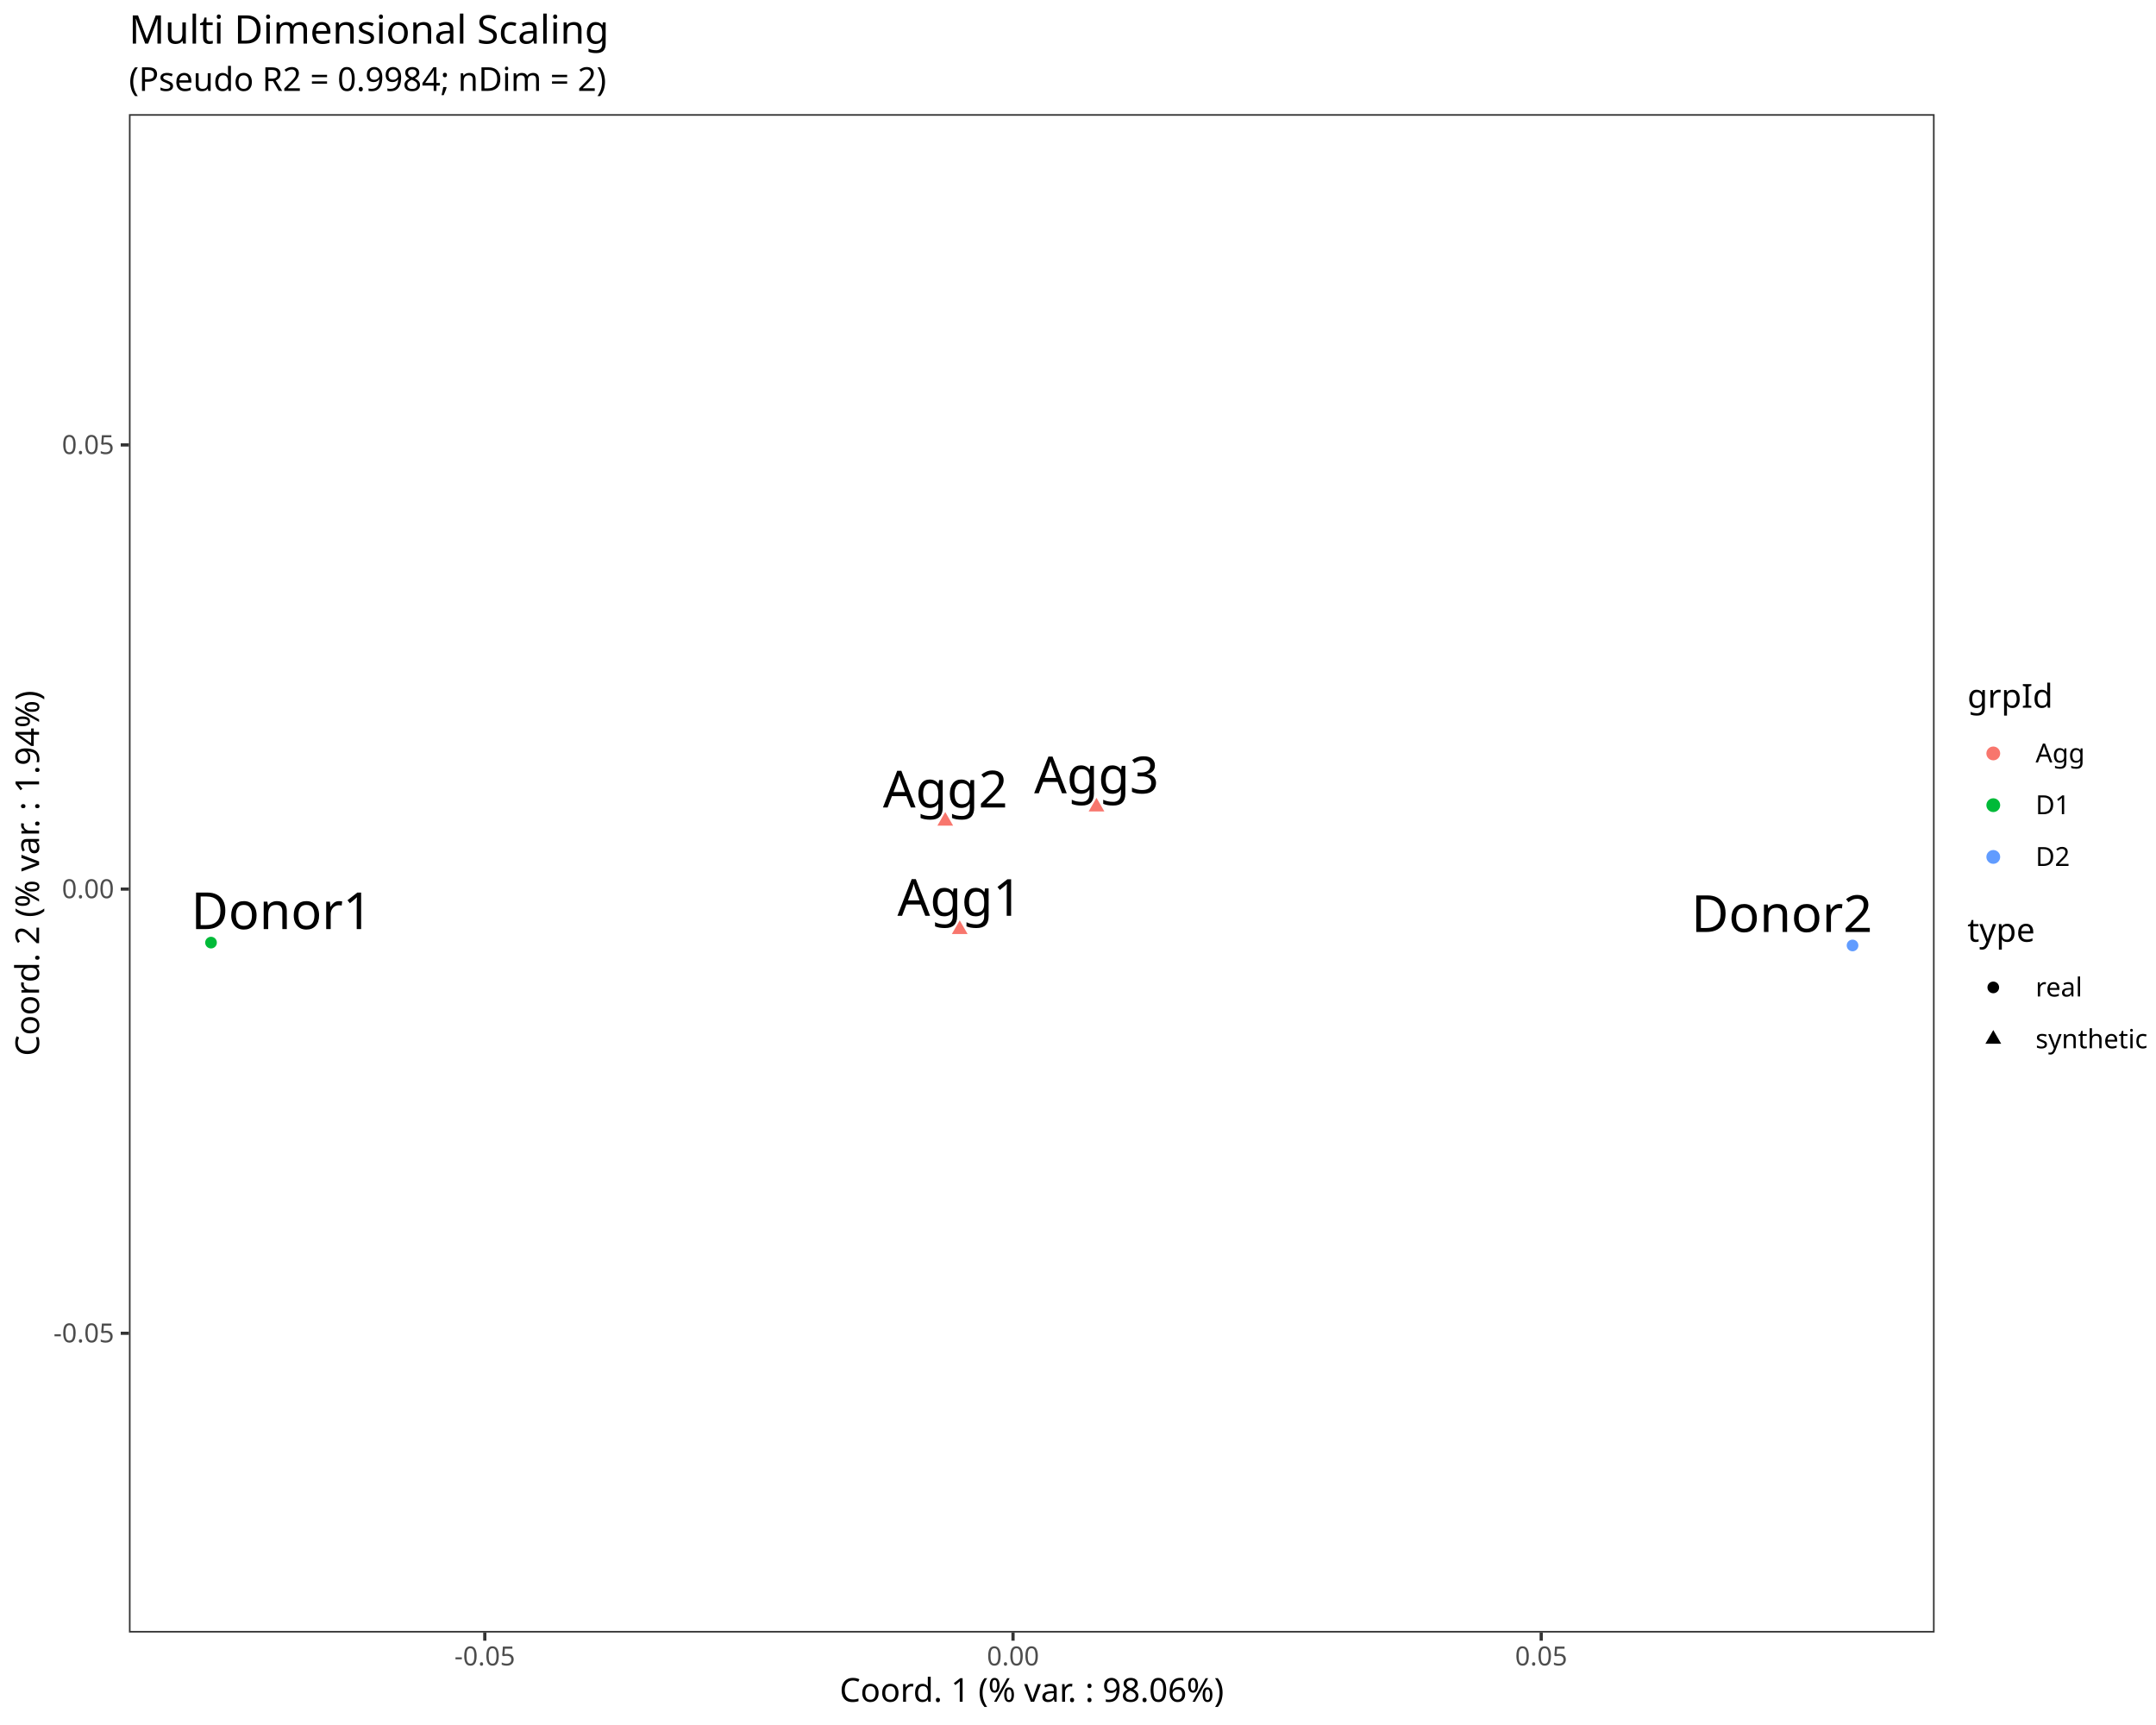
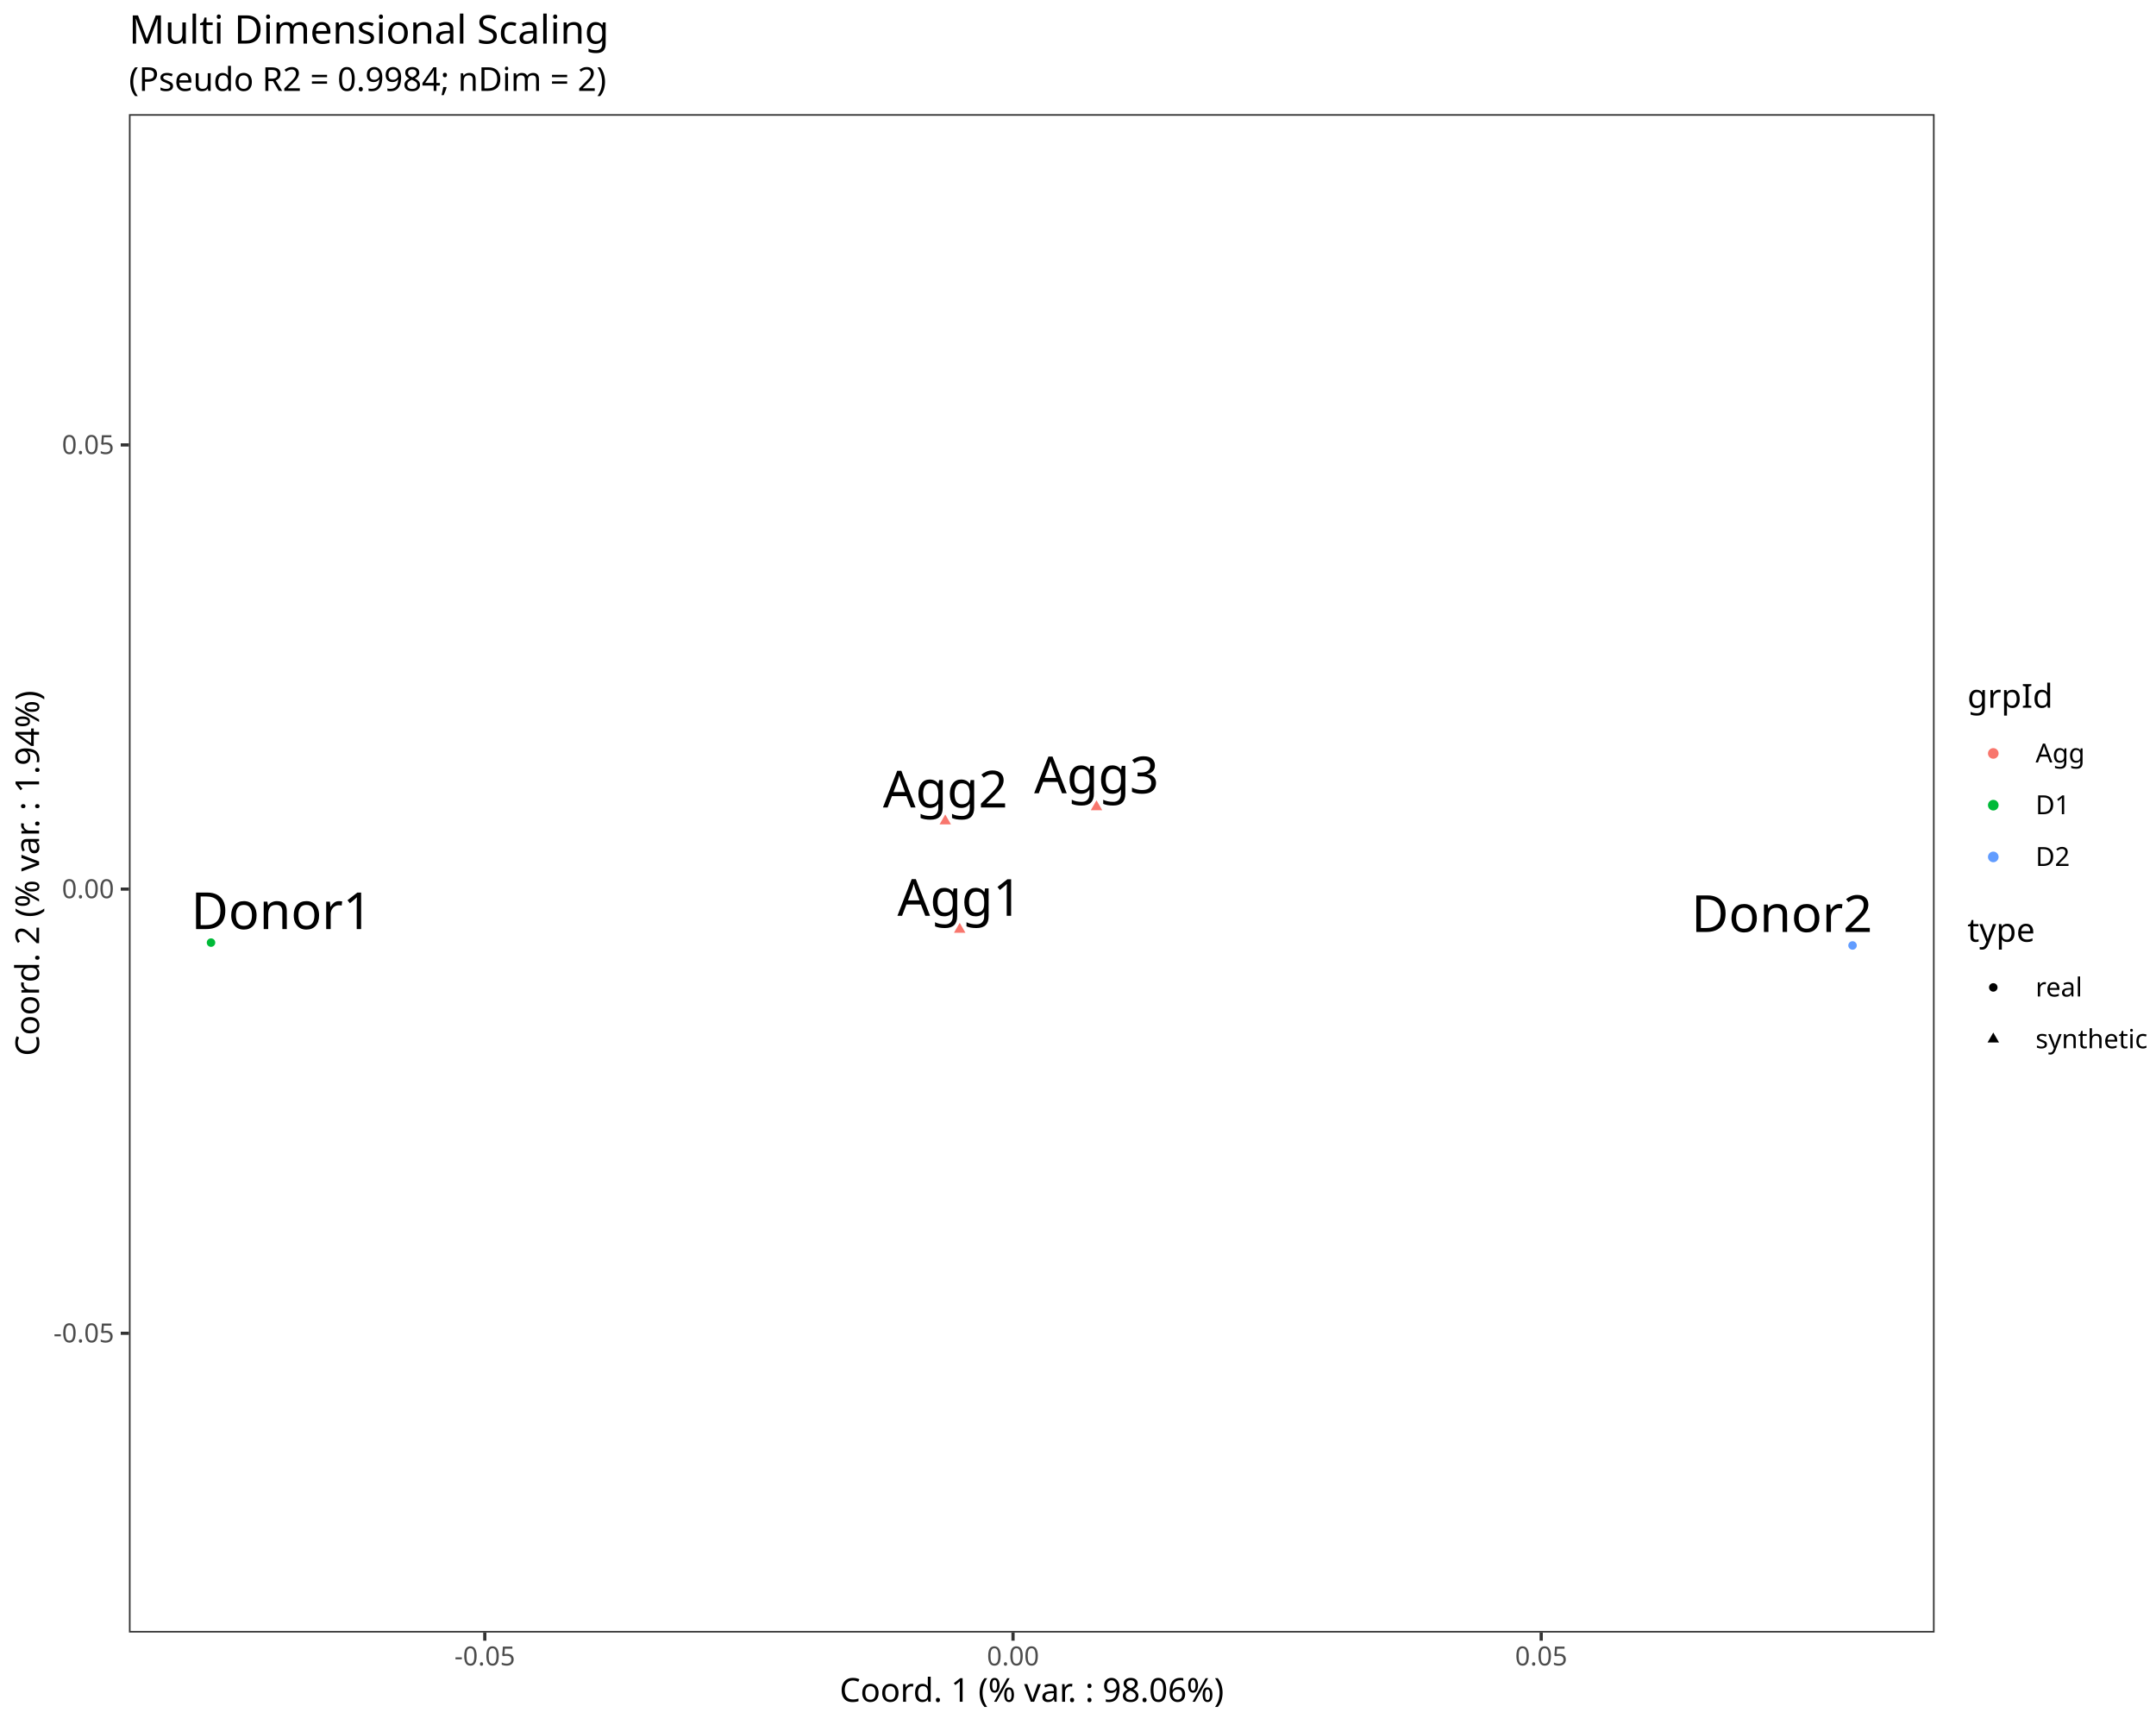
<svg xmlns="http://www.w3.org/2000/svg" class="svglite" data-engine-version="2.0" width="720.00pt" height="576.00pt" viewBox="0 0 720.00 576.00">
  <defs>
    <style type="text/css">
    .svglite line, .svglite polyline, .svglite polygon, .svglite path, .svglite rect, .svglite circle {
      fill: none;
      stroke: #000000;
      stroke-linecap: round;
      stroke-linejoin: round;
      stroke-miterlimit: 10.00;
    }
  </style>
  </defs>
  <rect width="100%" height="100%" style="stroke: none; fill: #FFFFFF;" />
  <defs>
    <clipPath id="cpMC4wMHw3MjAuMDB8MC4wMHw1NzYuMDA=">
      <rect x="0.00" y="0.00" width="720.00" height="576.00" />
    </clipPath>
  </defs>
  <g clip-path="url(#cpMC4wMHw3MjAuMDB8MC4wMHw1NzYuMDA=)">
    <rect x="0.00" y="0.00" width="720.00" height="576.00" style="stroke-width: 1.07; stroke: #FFFFFF; fill: #FFFFFF;" />
  </g>
  <defs>
    <clipPath id="cpNDMuMDZ8NjQ2LjA3fDM4LjEyfDU0NS4xMQ==">
      <rect x="43.06" y="38.12" width="603.00" height="507.00" />
    </clipPath>
  </defs>
  <g clip-path="url(#cpNDMuMDZ8NjQ2LjA3fDM4LjEyfDU0NS4xMQ==)">
    <rect x="43.06" y="38.12" width="603.00" height="507.00" style="stroke-width: 1.07; stroke: none; fill: #FFFFFF;" />
-     <circle cx="70.47" cy="314.75" r="1.95" style="stroke-width: 0.71; stroke: none; fill: #00BA38;" />
-     <circle cx="618.66" cy="315.70" r="1.95" style="stroke-width: 0.71; stroke: none; fill: #619CFF;" />
-     <polygon points="320.50,307.32 323.13,311.88 317.87,311.88 " style="stroke-width: 0.71; stroke: none; fill: #F8766D;" />
-     <polygon points="315.67,271.14 318.30,275.70 313.04,275.70 " style="stroke-width: 0.71; stroke: none; fill: #F8766D;" />
-     <polygon points="366.18,266.40 368.81,270.96 363.55,270.96 " style="stroke-width: 0.71; stroke: none; fill: #F8766D;" />
+     <circle cx="70.47" cy="314.75" r="1.42" style="stroke-width: 0.71; stroke: none; fill: #00BA38;" />
+     <circle cx="618.66" cy="315.70" r="1.42" style="stroke-width: 0.71; stroke: none; fill: #619CFF;" />
+     <polygon points="320.50,308.15 322.41,311.46 318.58,311.46 " style="stroke-width: 0.71; stroke: none; fill: #F8766D;" />
+     <polygon points="315.67,271.96 317.59,275.28 313.76,275.28 " style="stroke-width: 0.71; stroke: none; fill: #F8766D;" />
+     <polygon points="366.18,267.23 368.09,270.55 364.27,270.55 " style="stroke-width: 0.71; stroke: none; fill: #F8766D;" />
    <text x="94.06" y="310.23" text-anchor="middle" style="font-size: 17.07px; font-family: sans;" textLength="56.00px" lengthAdjust="spacingAndGlyphs">Donor1</text>
    <text x="595.07" y="311.19" text-anchor="middle" style="font-size: 17.07px; font-family: sans;" textLength="56.00px" lengthAdjust="spacingAndGlyphs">Donor2</text>
    <text x="320.53" y="305.80" text-anchor="middle" style="font-size: 17.07px; font-family: sans;" textLength="39.88px" lengthAdjust="spacingAndGlyphs">Agg1</text>
    <text x="315.70" y="269.62" text-anchor="middle" style="font-size: 17.07px; font-family: sans;" textLength="39.88px" lengthAdjust="spacingAndGlyphs">Agg2</text>
    <text x="366.19" y="264.89" text-anchor="middle" style="font-size: 17.07px; font-family: sans;" textLength="39.88px" lengthAdjust="spacingAndGlyphs">Agg3</text>
    <rect x="43.06" y="38.12" width="603.00" height="507.00" style="stroke-width: 1.07; stroke: #333333;" />
  </g>
  <g clip-path="url(#cpMC4wMHw3MjAuMDB8MC4wMHw1NzYuMDA=)">
    <text x="38.13" y="448.23" text-anchor="end" style="font-size: 8.80px; fill: #4D4D4D; font-family: sans;" textLength="20.06px" lengthAdjust="spacingAndGlyphs">-0.05</text>
    <text x="38.13" y="299.91" text-anchor="end" style="font-size: 8.80px; fill: #4D4D4D; font-family: sans;" textLength="17.13px" lengthAdjust="spacingAndGlyphs">0.00</text>
    <text x="38.13" y="151.60" text-anchor="end" style="font-size: 8.80px; fill: #4D4D4D; font-family: sans;" textLength="17.13px" lengthAdjust="spacingAndGlyphs">0.05</text>
    <polyline points="40.32,445.20 43.06,445.20 " style="stroke-width: 1.07; stroke: #333333; stroke-linecap: butt;" />
    <polyline points="40.32,296.88 43.06,296.88 " style="stroke-width: 1.07; stroke: #333333; stroke-linecap: butt;" />
    <polyline points="40.32,148.57 43.06,148.57 " style="stroke-width: 1.07; stroke: #333333; stroke-linecap: butt;" />
    <polyline points="161.90,547.85 161.90,545.11 " style="stroke-width: 1.07; stroke: #333333; stroke-linecap: butt;" />
    <polyline points="338.30,547.85 338.30,545.11 " style="stroke-width: 1.07; stroke: #333333; stroke-linecap: butt;" />
    <polyline points="514.69,547.85 514.69,545.11 " style="stroke-width: 1.07; stroke: #333333; stroke-linecap: butt;" />
    <text x="161.90" y="556.10" text-anchor="middle" style="font-size: 8.80px; fill: #4D4D4D; font-family: sans;" textLength="20.06px" lengthAdjust="spacingAndGlyphs">-0.05</text>
    <text x="338.30" y="556.10" text-anchor="middle" style="font-size: 8.80px; fill: #4D4D4D; font-family: sans;" textLength="17.13px" lengthAdjust="spacingAndGlyphs">0.00</text>
    <text x="514.69" y="556.10" text-anchor="middle" style="font-size: 8.80px; fill: #4D4D4D; font-family: sans;" textLength="17.13px" lengthAdjust="spacingAndGlyphs">0.05</text>
    <text x="344.56" y="568.24" text-anchor="middle" style="font-size: 11.00px; font-family: sans;" textLength="130.23px" lengthAdjust="spacingAndGlyphs">Coord. 1 (% var. : 98.06%)</text>
    <text transform="translate(13.05,291.61) rotate(-90)" text-anchor="middle" style="font-size: 11.00px; font-family: sans;" textLength="124.11px" lengthAdjust="spacingAndGlyphs">Coord. 2 (% var. : 1.94%)</text>
    <rect x="657.02" y="227.60" width="38.42" height="67.17" style="stroke-width: 1.07; stroke: none; fill: #FFFFFF;" />
    <text x="657.02" y="236.31" style="font-size: 11.00px; font-family: sans;" textLength="25.07px" lengthAdjust="spacingAndGlyphs">grpId</text>
    <rect x="657.02" y="242.94" width="17.28" height="17.28" style="stroke-width: 1.07; stroke: none; fill: #FFFFFF;" />
-     <circle cx="665.66" cy="251.58" r="1.95" style="stroke-width: 0.71; stroke: #F8766D; fill: #F8766D;" />
+     <circle cx="665.66" cy="251.58" r="1.42" style="stroke-width: 0.71; stroke: #F8766D; fill: #F8766D;" />
    <rect x="657.02" y="260.22" width="17.28" height="17.28" style="stroke-width: 1.07; stroke: none; fill: #FFFFFF;" />
-     <circle cx="665.66" cy="268.86" r="1.95" style="stroke-width: 0.71; stroke: #00BA38; fill: #00BA38;" />
+     <circle cx="665.66" cy="268.86" r="1.42" style="stroke-width: 0.71; stroke: #00BA38; fill: #00BA38;" />
    <rect x="657.02" y="277.50" width="17.28" height="17.28" style="stroke-width: 1.07; stroke: none; fill: #FFFFFF;" />
-     <circle cx="665.66" cy="286.14" r="1.95" style="stroke-width: 0.71; stroke: #619CFF; fill: #619CFF;" />
+     <circle cx="665.66" cy="286.14" r="1.42" style="stroke-width: 0.71; stroke: #619CFF; fill: #619CFF;" />
    <text x="679.78" y="254.60" style="font-size: 8.80px; font-family: sans;" textLength="15.66px" lengthAdjust="spacingAndGlyphs">Agg</text>
    <text x="679.78" y="271.88" style="font-size: 8.80px; font-family: sans;" textLength="11.25px" lengthAdjust="spacingAndGlyphs">D1</text>
    <text x="679.78" y="289.16" style="font-size: 8.80px; font-family: sans;" textLength="11.25px" lengthAdjust="spacingAndGlyphs">D2</text>
    <rect x="657.02" y="305.73" width="57.50" height="49.89" style="stroke-width: 1.07; stroke: none; fill: #FFFFFF;" />
    <text x="657.02" y="314.45" style="font-size: 11.00px; font-family: sans;" textLength="20.80px" lengthAdjust="spacingAndGlyphs">type</text>
    <rect x="657.02" y="321.07" width="17.28" height="17.28" style="stroke-width: 1.07; stroke: none; fill: #FFFFFF;" />
-     <circle cx="665.66" cy="329.71" r="1.95" style="stroke-width: 0.71; stroke: none; fill: #000000;" />
+     <circle cx="665.66" cy="329.71" r="1.42" style="stroke-width: 0.71; stroke: none; fill: #000000;" />
    <rect x="657.02" y="338.35" width="17.28" height="17.28" style="stroke-width: 1.07; stroke: none; fill: #FFFFFF;" />
-     <polygon points="665.66,343.95 668.30,348.51 663.03,348.51 " style="stroke-width: 0.71; stroke: none; fill: #000000;" />
+     <polygon points="665.66,344.78 667.58,348.09 663.75,348.09 " style="stroke-width: 0.71; stroke: none; fill: #000000;" />
    <text x="679.78" y="332.74" style="font-size: 8.80px; font-family: sans;" textLength="14.67px" lengthAdjust="spacingAndGlyphs">real</text>
    <text x="679.78" y="350.02" style="font-size: 8.80px; font-family: sans;" textLength="34.74px" lengthAdjust="spacingAndGlyphs">synthetic</text>
    <text x="43.06" y="30.35" style="font-size: 11.00px; font-family: sans;" textLength="158.39px" lengthAdjust="spacingAndGlyphs">(Pseudo R2 = 0.9984; nDim = 2)</text>
    <text x="43.06" y="14.56" style="font-size: 13.20px; font-family: sans;" textLength="151.15px" lengthAdjust="spacingAndGlyphs">Multi Dimensional Scaling</text>
  </g>
</svg>
